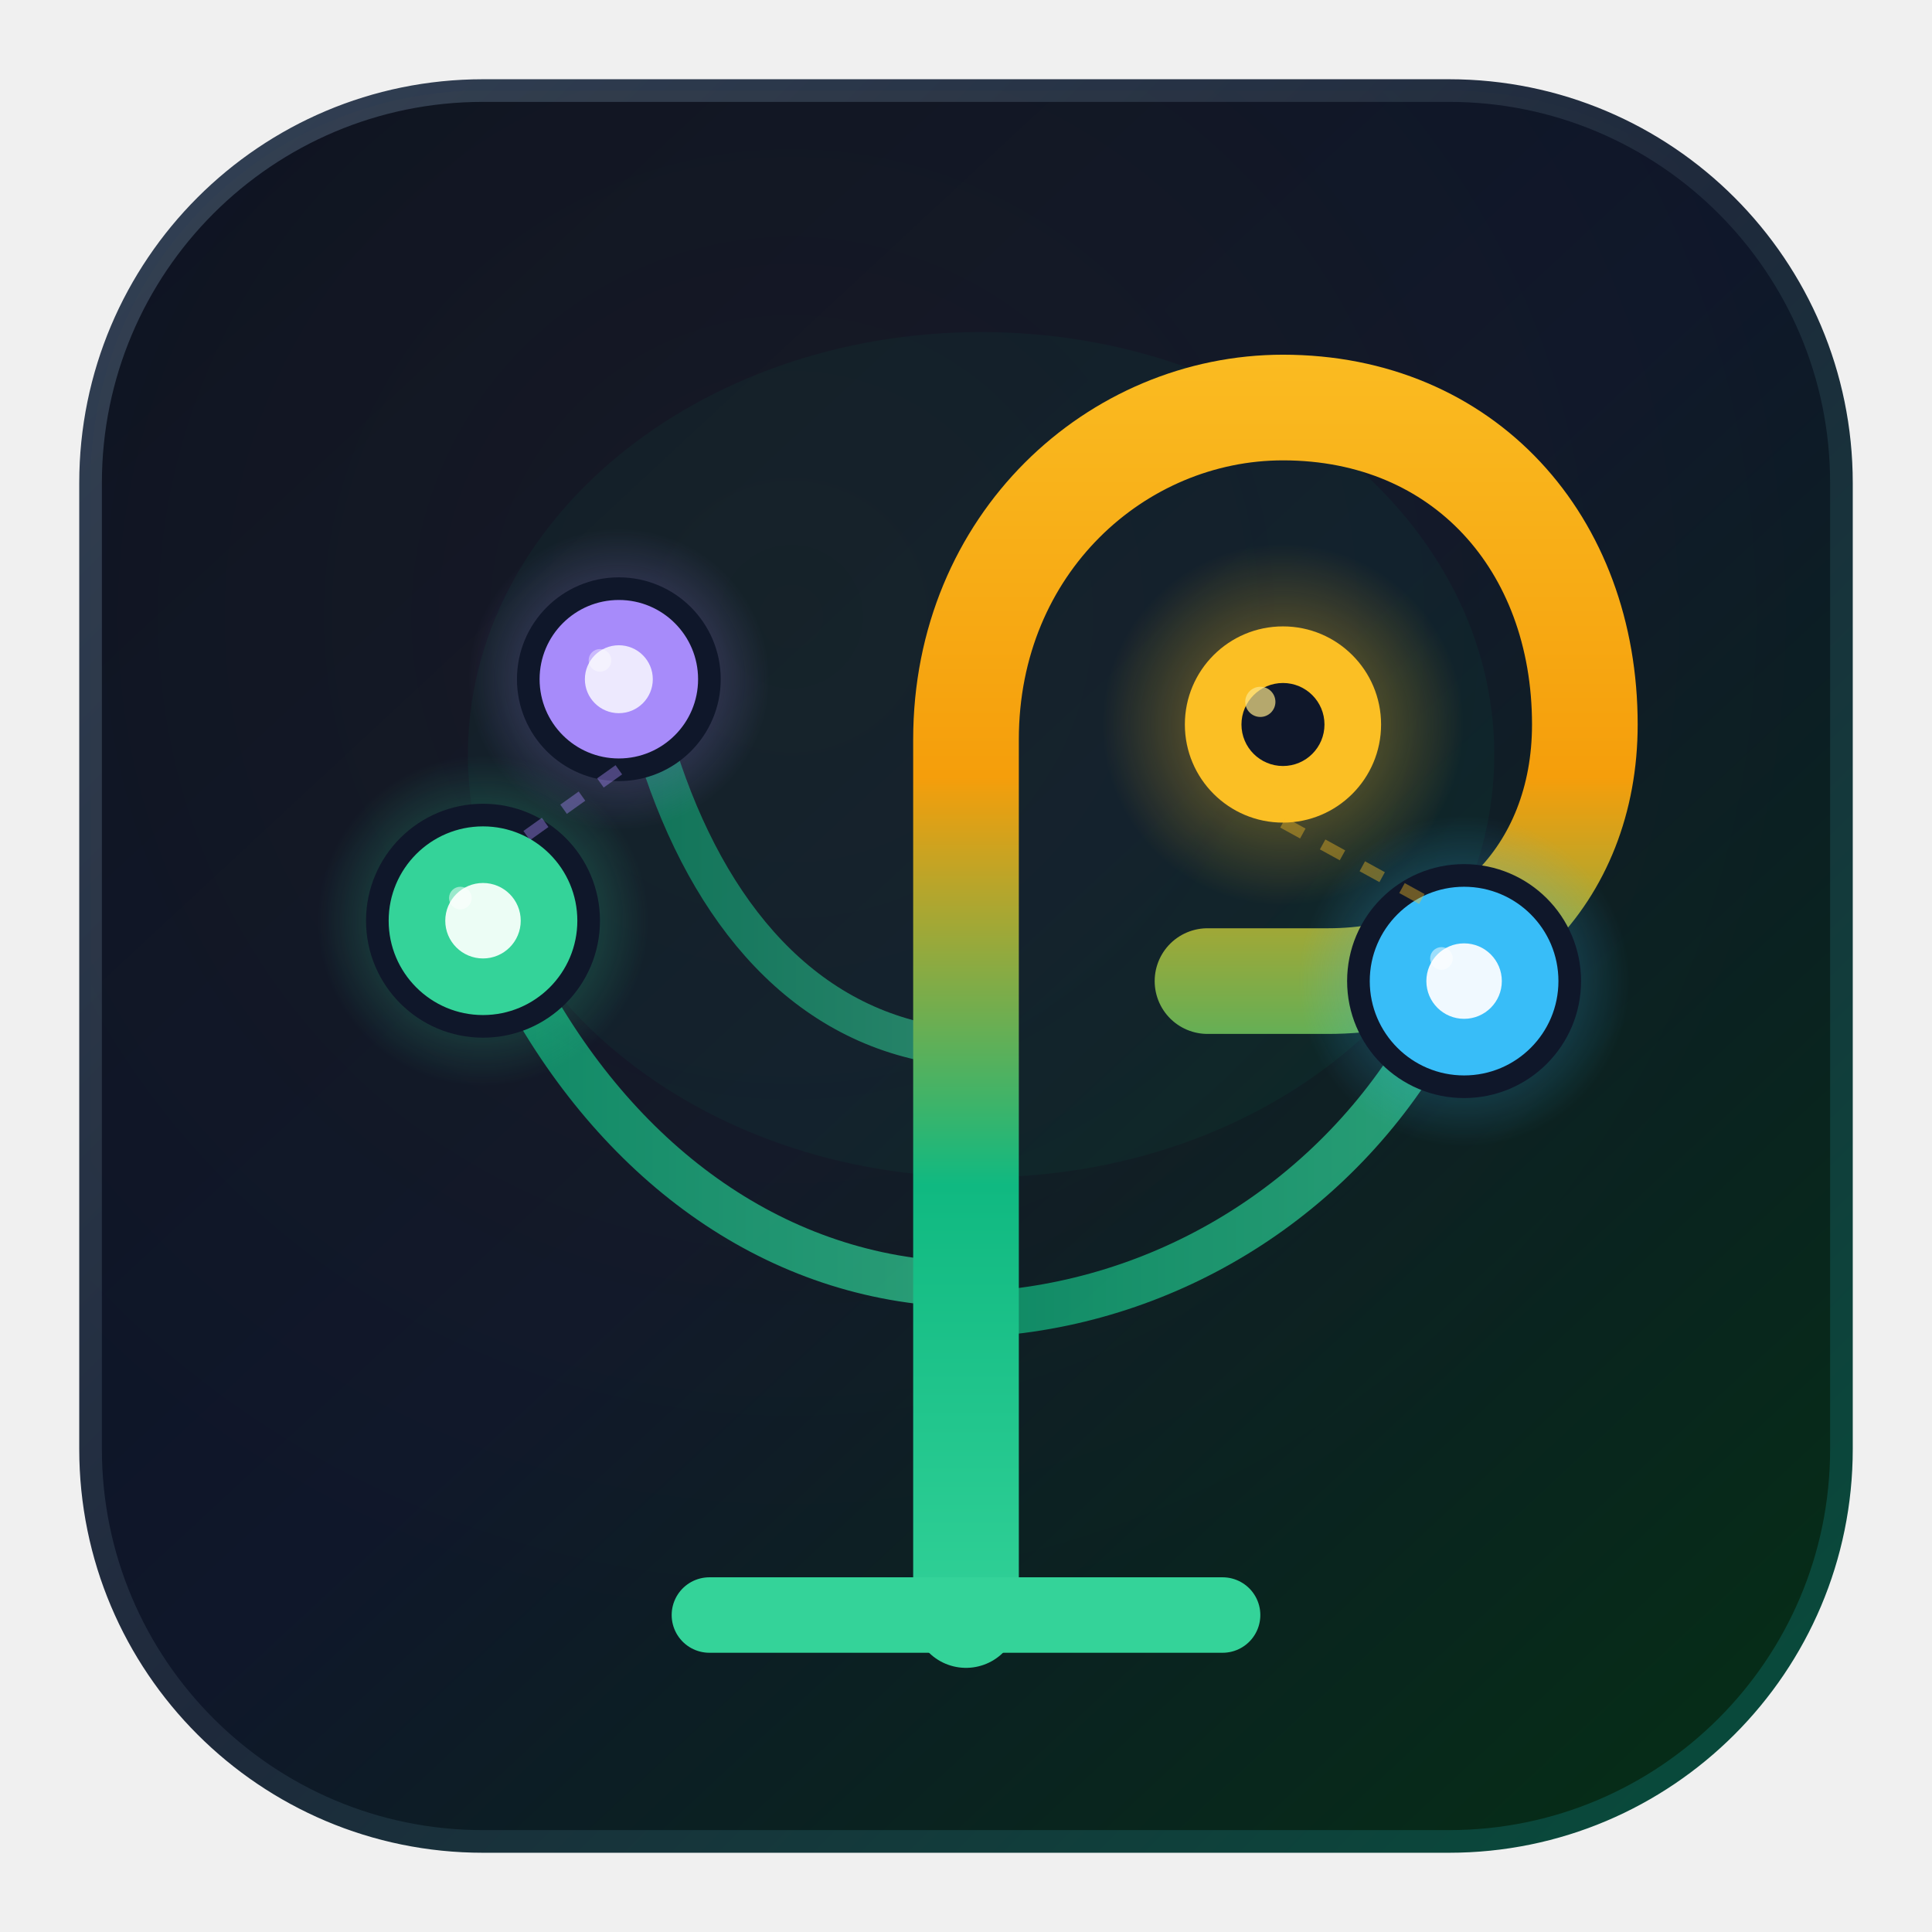
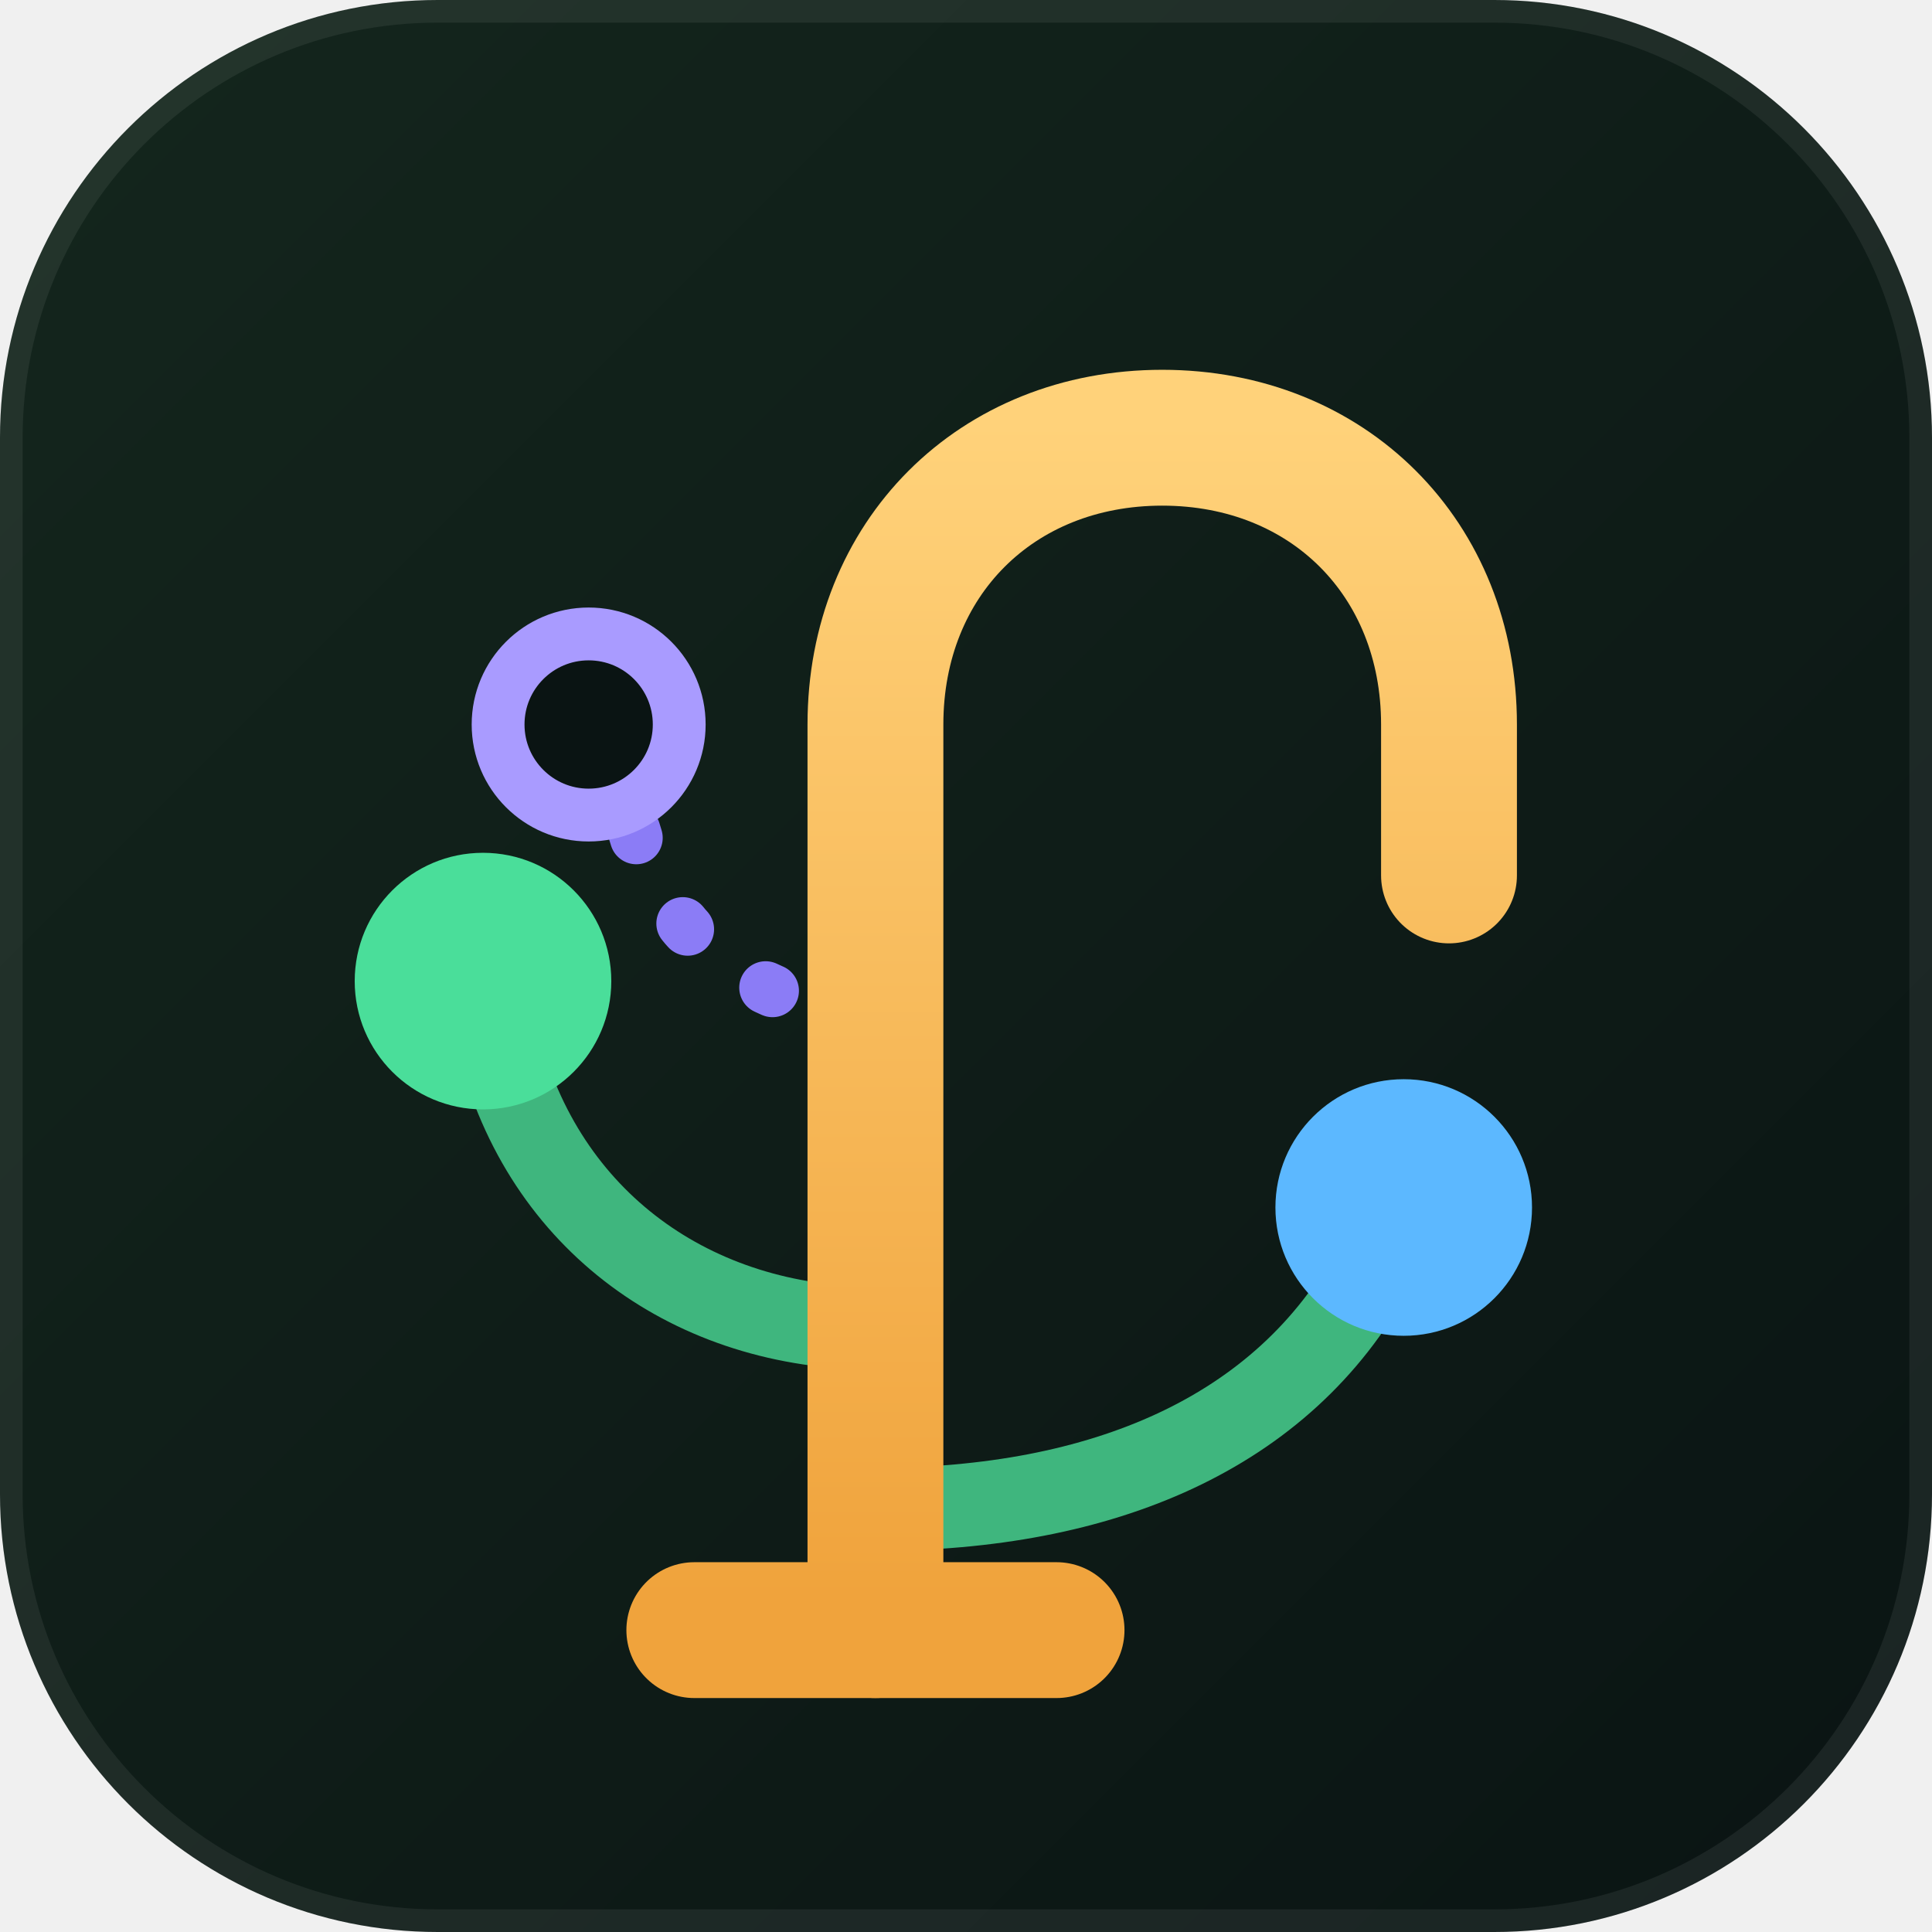
<svg xmlns="http://www.w3.org/2000/svg" width="256" height="256" viewBox="0 0 256 256" fill="none">
  <defs>
-     <linearGradient id="bg" x1="24" y1="16" x2="232" y2="240" gradientUnits="userSpaceOnUse">
-       <stop offset="0%" stop-color="#0C1222" />
-       <stop offset="50%" stop-color="#0F172A" />
-       <stop offset="100%" stop-color="#052E16" />
+     <linearGradient id="bg" x1="0" y1="0" x2="256" y2="256" gradientUnits="userSpaceOnUse">
+       <stop offset="0" stop-color="#14261D" />
+       <stop offset="1" stop-color="#0A1413" />
    </linearGradient>
-     <linearGradient id="crook" x1="128" y1="40" x2="128" y2="220" gradientUnits="userSpaceOnUse">
-       <stop offset="0%" stop-color="#FBBF24" />
-       <stop offset="35%" stop-color="#F59E0B" />
-       <stop offset="65%" stop-color="#10B981" />
-       <stop offset="100%" stop-color="#34D399" />
+     <linearGradient id="crook" x1="128" y1="56" x2="128" y2="212" gradientUnits="userSpaceOnUse">
+       <stop offset="0" stop-color="#FFD27A" />
+       <stop offset="1" stop-color="#F0A33C" />
    </linearGradient>
-     <linearGradient id="branch" x1="0" y1="0" x2="1" y2="0">
-       <stop offset="0%" stop-color="#10B981" />
-       <stop offset="100%" stop-color="#34D399" />
-     </linearGradient>
-     <radialGradient id="glowAmber" cx="50%" cy="50%" r="50%">
-       <stop offset="0%" stop-color="#FBBF24" stop-opacity="0.5" />
-       <stop offset="100%" stop-color="#FBBF24" stop-opacity="0" />
-     </radialGradient>
-     <radialGradient id="glowEmerald" cx="50%" cy="50%" r="50%">
-       <stop offset="0%" stop-color="#34D399" stop-opacity="0.5" />
-       <stop offset="100%" stop-color="#34D399" stop-opacity="0" />
-     </radialGradient>
-     <radialGradient id="glowSky" cx="50%" cy="50%" r="50%">
-       <stop offset="0%" stop-color="#38BDF8" stop-opacity="0.5" />
-       <stop offset="100%" stop-color="#38BDF8" stop-opacity="0" />
-     </radialGradient>
-     <radialGradient id="glowViolet" cx="50%" cy="50%" r="50%">
-       <stop offset="0%" stop-color="#A78BFA" stop-opacity="0.45" />
-       <stop offset="100%" stop-color="#A78BFA" stop-opacity="0" />
-     </radialGradient>
-     <linearGradient id="border" x1="12" y1="12" x2="244" y2="244" gradientUnits="userSpaceOnUse">
-       <stop offset="0%" stop-color="#334155" />
-       <stop offset="50%" stop-color="#1E293B" />
-       <stop offset="100%" stop-color="#064E3B" />
-     </linearGradient>
-     <radialGradient id="ambient" cx="40%" cy="30%" r="60%">
-       <stop offset="0%" stop-color="#F59E0B" stop-opacity="0.04" />
-       <stop offset="100%" stop-color="#F59E0B" stop-opacity="0" />
-     </radialGradient>
  </defs>
-   <rect x="12" y="12" width="232" height="232" rx="52" fill="url(#bg)" stroke="url(#border)" stroke-width="3" />
-   <rect x="12" y="12" width="232" height="232" rx="52" fill="url(#ambient)" />
-   <ellipse cx="130" cy="100" rx="68" ry="56" fill="#10B981" fill-opacity="0.05" />
-   <path d="M124 170C100 168 80 152 68 128" stroke="url(#branch)" stroke-width="6" stroke-linecap="round" stroke-opacity="0.7" />
-   <path d="M132 174C156 172 178 158 190 136" stroke="url(#branch)" stroke-width="6" stroke-linecap="round" stroke-opacity="0.7" />
-   <path d="M122 138C104 134 92 118 86 96" stroke="url(#branch)" stroke-width="5" stroke-linecap="round" stroke-opacity="0.55" />
-   <path d="M128 214V98C128 72 148 54 170 54C194 54 210 72 210 96C210 116 196 130 176 130H160" stroke="url(#crook)" stroke-width="14" stroke-linecap="round" stroke-linejoin="round" />
-   <path d="M94 214H162" stroke="#34D399" stroke-width="10" stroke-linecap="round" />
-   <circle cx="170" cy="96" r="24" fill="url(#glowAmber)" />
-   <circle cx="170" cy="96" r="13" fill="#FBBF24" />
-   <circle cx="170" cy="96" r="5.5" fill="#0F172A" />
-   <circle cx="167" cy="93" r="2" fill="#FDE68A" fill-opacity="0.7" />
-   <circle cx="64" cy="122" r="22" fill="url(#glowEmerald)" />
-   <circle cx="64" cy="122" r="14" fill="#34D399" stroke="#0F172A" stroke-width="3" />
-   <circle cx="64" cy="122" r="5" fill="#ECFDF5" />
-   <circle cx="61" cy="119" r="1.5" fill="white" fill-opacity="0.5" />
-   <circle cx="194" cy="130" r="22" fill="url(#glowSky)" />
-   <circle cx="194" cy="130" r="14" fill="#38BDF8" stroke="#0F172A" stroke-width="3" />
-   <circle cx="194" cy="130" r="5" fill="#F0F9FF" />
-   <circle cx="191" cy="127" r="1.5" fill="white" fill-opacity="0.5" />
-   <circle cx="82" cy="90" r="20" fill="url(#glowViolet)" />
-   <circle cx="82" cy="90" r="12" fill="#A78BFA" stroke="#0F172A" stroke-width="3" />
-   <circle cx="82" cy="90" r="4.5" fill="#EDE9FE" />
-   <circle cx="79.5" cy="87.5" r="1.5" fill="white" fill-opacity="0.4" />
-   <line x1="82" y1="102" x2="68" y2="112" stroke="#A78BFA" stroke-width="1.5" stroke-dasharray="3 3" stroke-opacity="0.4" />
-   <line x1="170" y1="109" x2="190" y2="120" stroke="#FBBF24" stroke-width="1.5" stroke-dasharray="3 3" stroke-opacity="0.4" />
+   <rect width="256" height="256" rx="58" fill="url(#bg)" />
+   <rect x="1.5" y="1.5" width="253" height="253" rx="56.5" stroke="#FFFFFF" stroke-opacity="0.07" stroke-width="3" />
+   <g stroke="#3FB67E" stroke-width="11" stroke-linecap="round">
+     <path d="M116 176C92 176 72 162 66 138" />
+     <path d="M116 200C146 200 170 190 182 168" />
+   </g>
+   <path d="M116 134C100 134 88 124 84 110" stroke="#8B7CF6" stroke-width="7" stroke-linecap="round" stroke-dasharray="1 13" />
+   <path d="M116 216V96C116 74 132 58 154 58C176 58 192 74 192 96V116" stroke="url(#crook)" stroke-width="18" stroke-linecap="round" stroke-linejoin="round" />
+   <circle cx="64" cy="130" r="17" fill="#4ADE9A" />
+   <circle cx="186" cy="160" r="17" fill="#5CB8FF" />
+   <circle cx="78" cy="96" r="12" fill="#0A1413" stroke="#A99BFF" stroke-width="7" />
+   <path d="M92 216H140" stroke="url(#crook)" stroke-width="18" stroke-linecap="round" />
</svg>
